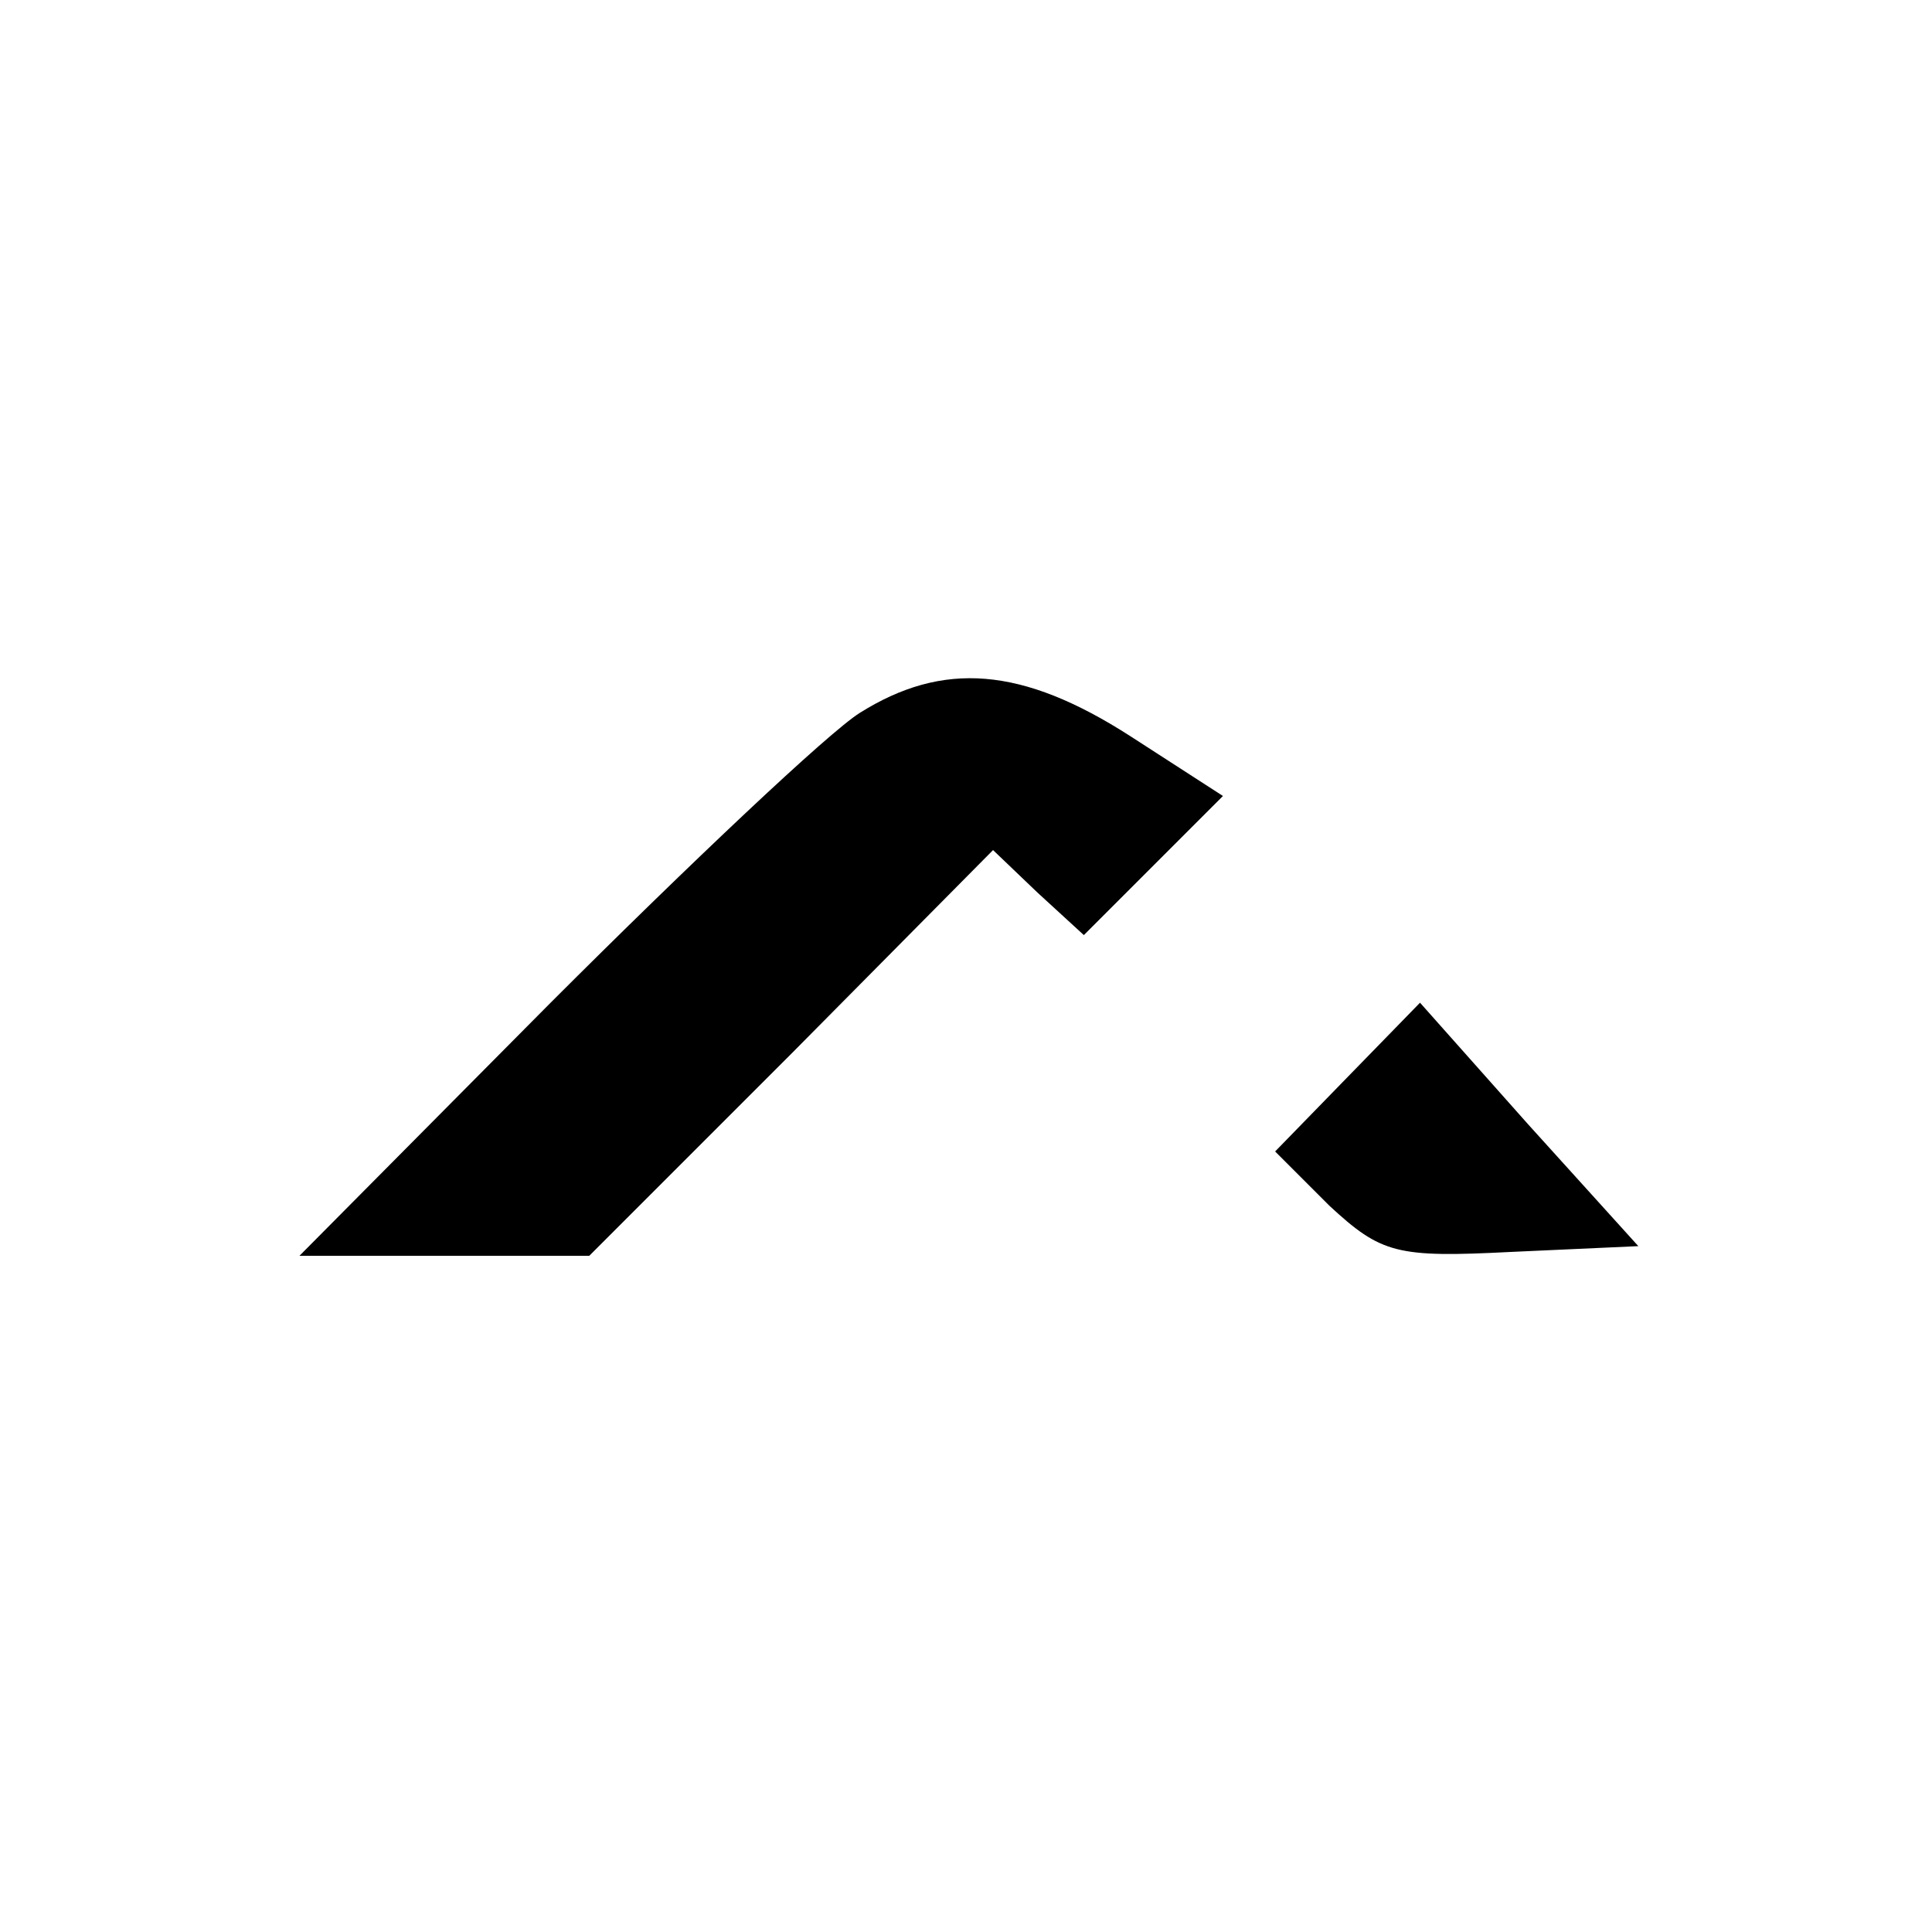
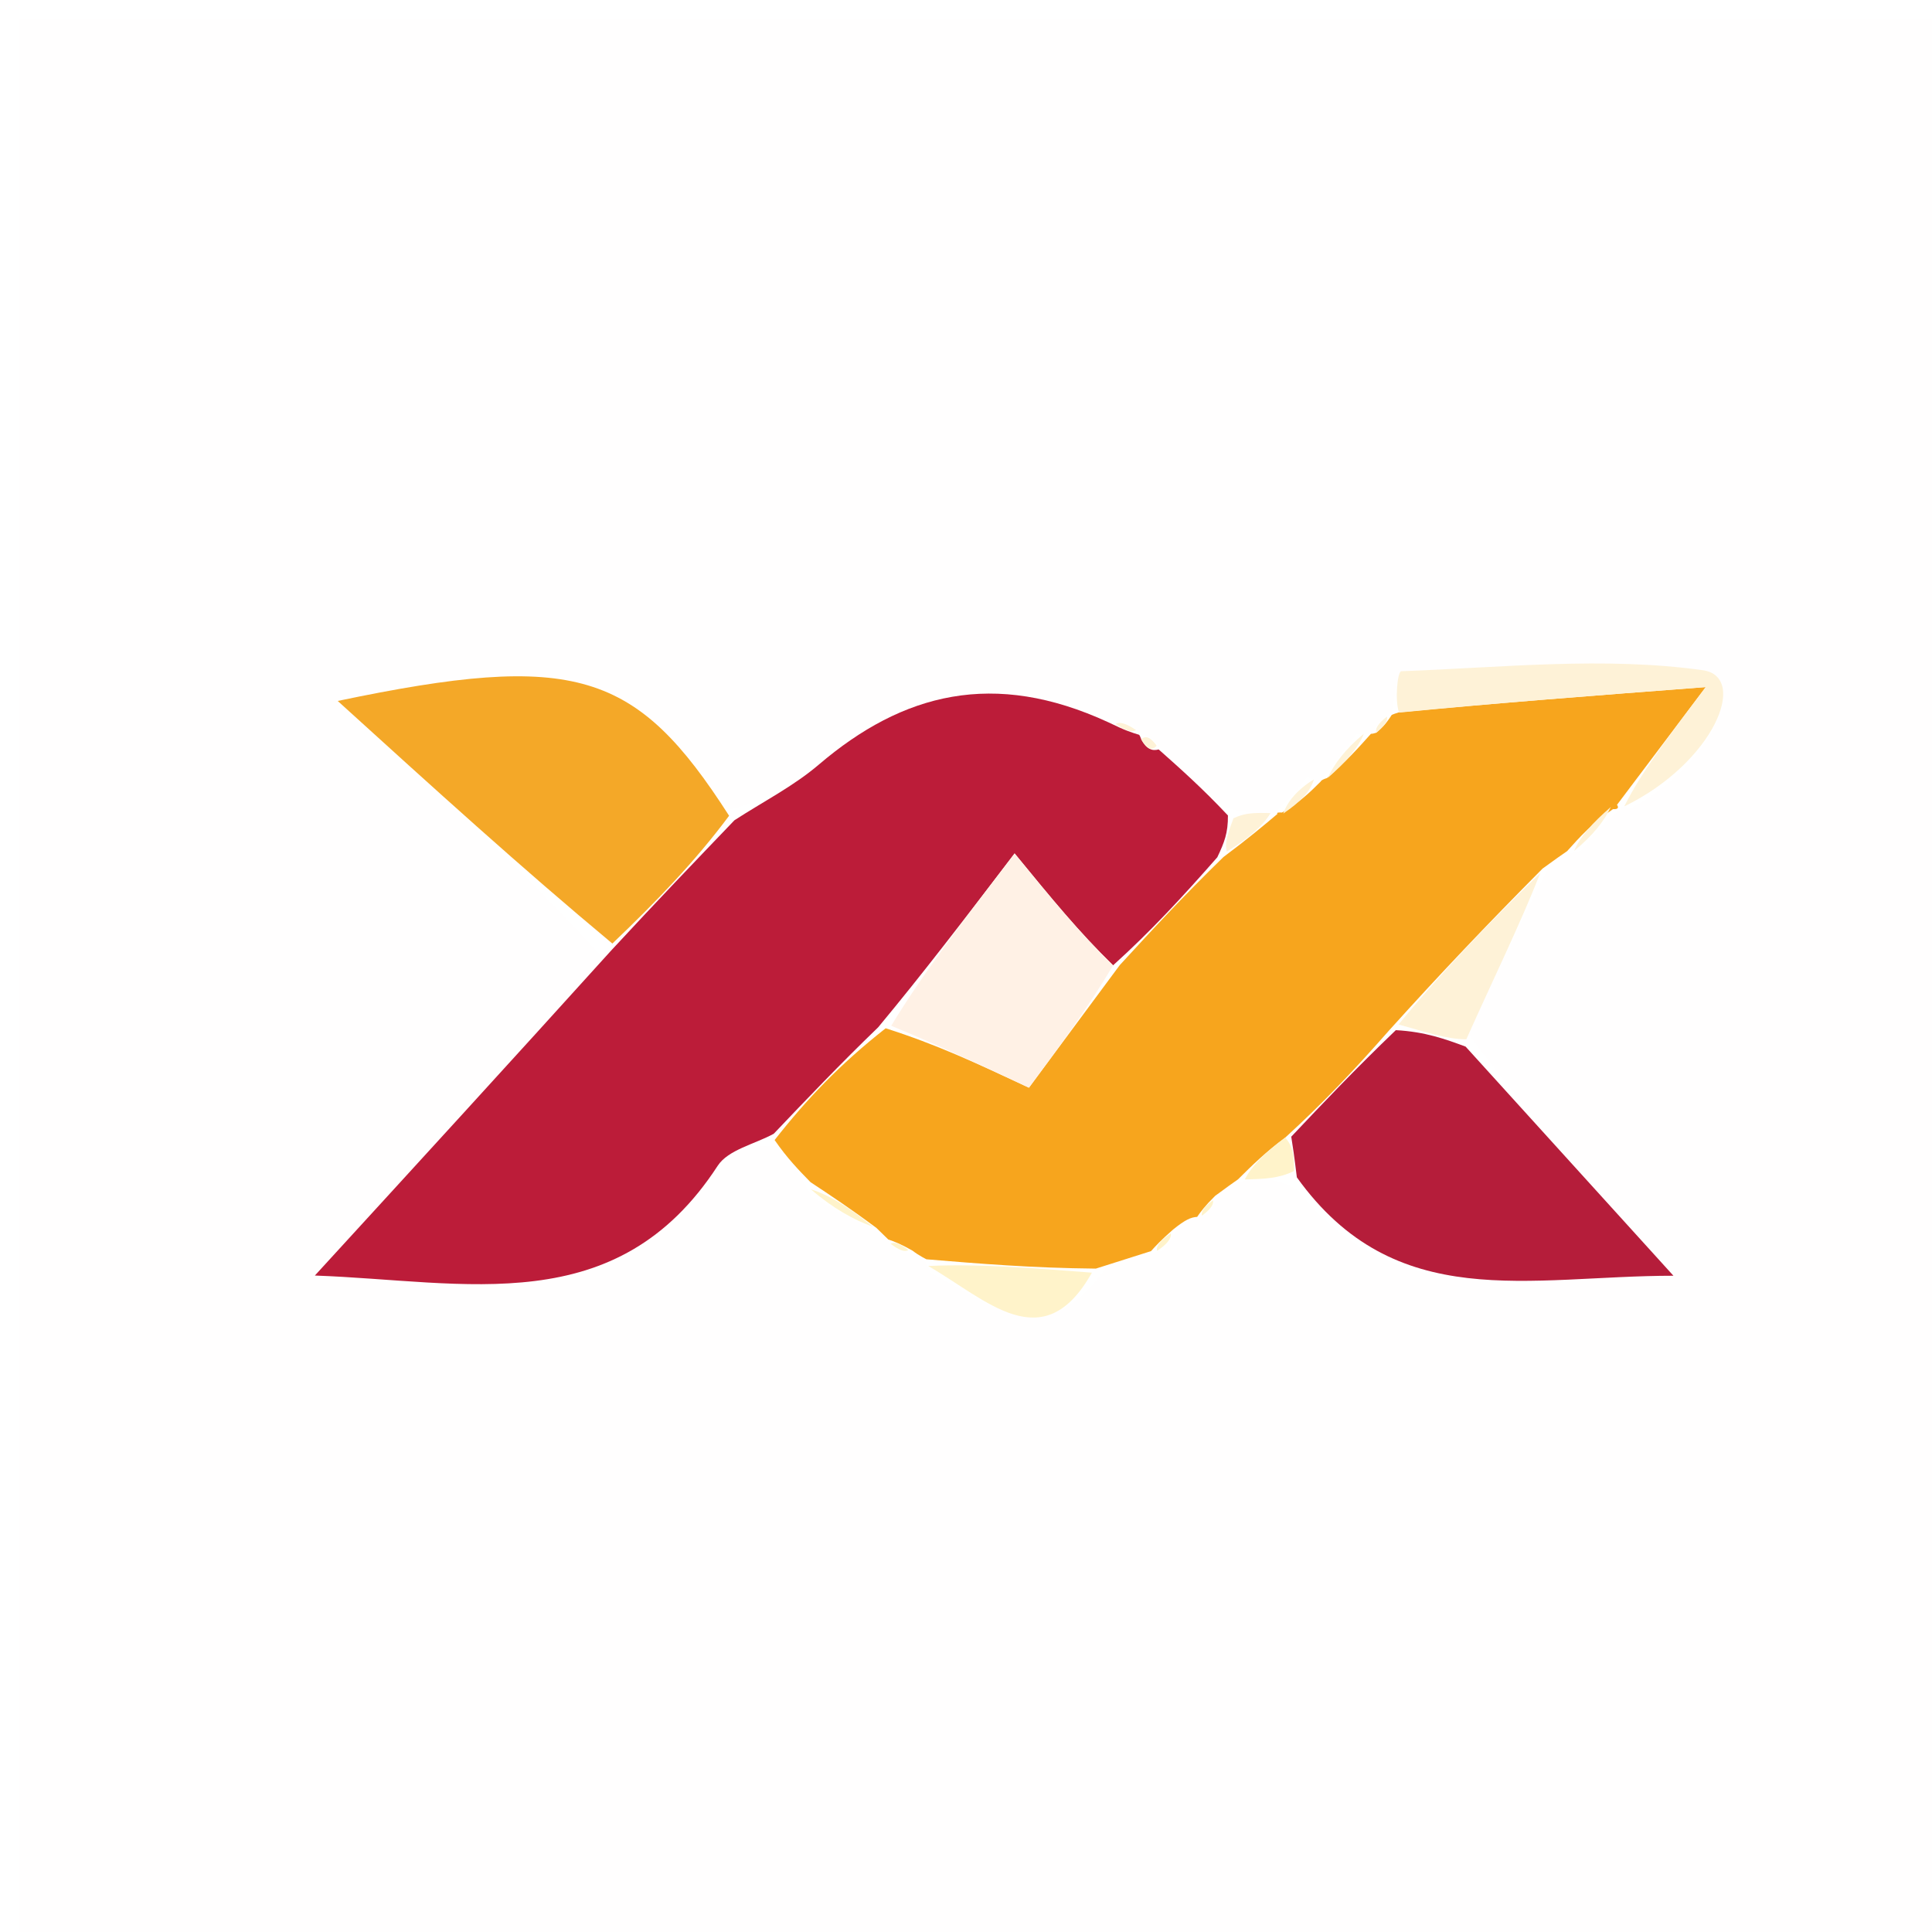
- <svg xmlns="http://www.w3.org/2000/svg" version="1.0" width="100pt" height="100pt" viewBox="0 0 100 100" preserveAspectRatio="xMidYMid meet">
-   <g transform="translate(0,100) scale(0.1,-0.1)" fill="#000000" stroke="none">
-     <path d="M445 631 c-16 -10 -88 -78 -160 -150 l-130 -131 75 0 75 0 105 105 104 105 23 -22 24 -22 36 36 36 36 -48 31 c-56 36 -97 39 -140 12z" />
-     <path d="M697 442 l-37 -38 28 -28 c27 -25 35 -27 94 -24 l66 3 -57 63 -56 63 -38 -39z" />
-   </g>
+ <svg xmlns="http://www.w3.org/2000/svg" version="1.1" id="Layer_1" x="0px" y="0px" width="100%" viewBox="0 0 100 100" enable-background="new 0 0 100 100" xml:space="preserve">
+   <path fill="#FFFEFE" opacity="1" stroke="none" d=" M58,101   C38.667,101 19.833,101 1,101   C1,67.667 1,34.333 1,1   C34.333,1 67.667,1 101,1   C101,34.333 101,67.667 101,101   C86.833,101 72.667,101 58,101  M58.648,37.546   C58.296,37.442 57.945,37.339 56.832,37.056   C51.447,34.655 46.73,35.866 42.378,39.579   C41.062,40.701 39.476,41.507 37.461,41.99   C32.92,34.714 29.789,33.705 17.48,36.281   C22.502,40.843 26.954,44.888 31.278,49.663   C26.386,55.005 21.494,60.347 16.297,66.022   C24.093,66.295 31.912,68.397 37.148,60.34   C37.688,59.51 39.062,59.222 40.14,59.332   C40.744,59.951 41.348,60.57 41.998,61.934   C43.116,62.548 44.233,63.161 45.706,63.895   C45.706,63.895 45.976,64.155 46.218,64.595   C46.523,64.707 46.829,64.819 47.563,64.992   C47.563,64.992 47.954,65.181 48.136,65.876   C51.068,67.268 53.998,70.365 57.347,65.47   C58.09,65.232 58.833,64.995 60.2,64.727   C60.424,64.4 60.648,64.073 61.118,63.349   C61.357,63.127 61.639,63.006 62.454,62.868   C62.646,62.604 62.839,62.34 63.257,61.62   C63.531,61.428 63.805,61.236 64.782,61.051   C65.486,61.022 66.189,60.994 67.189,61.616   C72.228,68.048 79.119,66.034 86.617,66.032   C82.623,61.628 79.241,57.9 75.935,53.415   C77.304,50.64 78.673,47.864 80.278,44.631   C80.557,44.438 80.835,44.246 81.838,44.032   C82.446,43.25 83.054,42.469 83.895,41.907   C83.895,41.907 83.695,41.658 84.447,41.822   C88.71,39.478 90.537,35.027 88.134,34.69   C83.03,33.974 77.74,34.553 72.531,34.743   C72.333,34.75 72.188,36.231 72,36.999   C72,36.999 72.028,37.016 71.548,37.161   C71.361,37.427 71.173,37.692 71.002,38   C71.002,38 70.962,37.979 70.22,37.982   C69.629,38.775 69.038,39.568 68.366,40.371   C68.366,40.371 68.359,40.452 67.662,40.229   C67.146,40.867 66.629,41.505 65.989,42.038   C65.989,42.038 66.128,42.122 65.396,42.05   C64.907,42.062 64.419,42.075 63.355,41.793   C62.228,40.793 61.1,39.792 59.765,38.401   C59.557,38.163 59.296,38.046 58.982,38.014   C58.982,38.014 58.949,38.029 58.648,37.546  z" />
+   <path fill="#BC1C39" opacity="1" stroke="none" d=" M38.014,42.457   C39.476,41.507 41.062,40.701 42.378,39.579   C46.73,35.866 51.447,34.655 57.362,37.383   C58.244,37.816 58.596,37.923 58.949,38.029   C58.949,38.029 58.982,38.014 59.064,38.25   C59.35,38.782 59.625,38.884 59.973,38.791   C61.1,39.792 62.228,40.793 63.557,42.208   C63.566,43.113 63.373,43.602 63.007,44.373   C61.209,46.42 59.584,48.187 57.613,49.965   C55.859,48.257 54.452,46.538 52.516,44.173   C49.836,47.682 47.788,50.362 45.455,53.172   C43.463,55.095 41.756,56.889 40.049,58.683   C39.062,59.222 37.688,59.51 37.148,60.34   C31.912,68.397 24.093,66.295 16.297,66.022   C21.494,60.347 26.386,55.005 31.631,49.202   C33.995,46.647 36.005,44.552 38.014,42.457  z" />
+   <path fill="#F7A51D" opacity="1" stroke="none" d=" M40.094,59.008   C41.756,56.889 43.463,55.095 45.843,53.223   C48.494,54.071 50.472,54.996 53.258,56.299   C54.662,54.405 56.311,52.179 57.96,49.953   C59.584,48.187 61.209,46.42 63.326,44.359   C64.588,43.417 65.358,42.77 66.128,42.122   C66.128,42.122 65.989,42.038 66.359,42.056   C67.272,41.534 67.816,40.993 68.359,40.452   C68.359,40.452 68.366,40.371 68.684,40.272   C69.656,39.441 70.309,38.71 70.962,37.979   C70.962,37.979 71.002,38 71.244,37.923   C71.667,37.569 71.847,37.293 72.028,37.016   C72.028,37.016 72,36.999 72.403,36.871   C77.573,36.379 82.34,36.016 88.288,35.564   C86.171,38.373 84.933,40.015 83.695,41.658   C83.695,41.658 83.895,41.907 83.491,41.88   C82.429,42.587 81.772,43.32 81.114,44.054   C80.835,44.246 80.557,44.438 79.843,44.958   C76.953,47.868 74.498,50.452 71.903,53.33   C70.12,55.361 68.478,57.098 66.522,58.883   C65.499,59.636 64.789,60.34 64.079,61.044   C63.805,61.236 63.531,61.428 62.895,61.898   C62.343,62.446 62.154,62.715 61.964,62.985   C61.639,63.006 61.357,63.127 60.724,63.636   C60.078,64.202 59.827,64.48 59.576,64.758   C58.833,64.995 58.09,65.232 56.72,65.663   C53.38,65.631 50.667,65.406 47.954,65.181   C47.954,65.181 47.563,64.992 47.232,64.734   C46.592,64.369 46.284,64.262 45.976,64.155   C45.976,64.155 45.706,63.895 45.367,63.56   C44.003,62.546 42.977,61.867 41.952,61.188   C41.348,60.57 40.744,59.951 40.094,59.008  z" />
+   <path fill="#F4A828" opacity="1" stroke="none" d=" M37.738,42.223   C36.005,44.552 33.995,46.647 31.696,48.838   C26.954,44.888 22.502,40.843 17.48,36.281   C29.789,33.705 32.92,34.714 37.738,42.223  z" />
+   <path fill="#B51D3A" opacity="1" stroke="none" d=" M66.835,58.835   C68.478,57.098 70.12,55.361 72.247,53.321   C73.773,53.403 74.816,53.787 75.859,54.172   C79.241,57.9 82.623,61.628 86.617,66.032   C79.119,66.034 72.228,68.048 67.125,60.939   C66.986,59.786 66.91,59.311 66.835,58.835  z" />
+   <path fill="#FEF2D7" opacity="1" stroke="none" d=" M84.071,41.74   C84.933,40.015 86.171,38.373 88.288,35.564   C82.34,36.016 77.573,36.379 72.412,36.883   C72.188,36.231 72.333,34.75 72.531,34.743   C77.74,34.553 83.03,33.974 88.134,34.69   C90.537,35.027 88.71,39.478 84.071,41.74  z" />
+   <path fill="#FEF2D7" opacity="1" stroke="none" d=" M75.897,53.794   C74.816,53.787 73.773,53.403 72.387,53.027   C74.498,50.452 76.953,47.868 79.725,45.187   C78.673,47.864 77.304,50.64 75.897,53.794  z" />
+   <path fill="#FFF3CA" opacity="1" stroke="none" d=" M48.045,65.528   C50.667,65.406 53.38,65.631 56.516,65.872   C53.998,70.365 51.068,67.268 48.045,65.528  z" />
+   <path fill="#FFF3CA" opacity="1" stroke="none" d=" M41.975,61.561   C42.977,61.867 44.003,62.546 45.19,63.5   C44.233,63.161 43.116,62.548 41.975,61.561  z" />
+   <path fill="#FEF2D7" opacity="1" stroke="none" d=" M81.476,44.043   C81.772,43.32 82.429,42.587 83.375,41.77   C83.054,42.469 82.446,43.25 81.476,44.043  z" />
+   <path fill="#FEF2D7" opacity="1" stroke="none" d=" M70.591,37.98   C70.309,38.71 69.656,39.441 68.725,40.266   C69.038,39.568 69.629,38.775 70.591,37.98  z" />
+   <path fill="#FFF3CA" opacity="1" stroke="none" d=" M66.522,58.883   C66.91,59.311 66.986,59.786 66.977,60.614   C66.189,60.994 65.486,61.022 64.43,61.048   C64.789,60.34 65.499,59.636 66.522,58.883  z" />
+   <path fill="#FEF2D7" opacity="1" stroke="none" d=" M65.762,42.086   C65.358,42.77 64.588,43.417 63.499,44.078   C63.373,43.602 63.566,43.113 63.844,42.355   C64.419,42.075 64.907,42.062 65.762,42.086  z" />
+   <path fill="#FEF2D7" opacity="1" stroke="none" d=" M68.01,40.341   C67.816,40.993 67.272,41.534 66.421,42.109   C66.629,41.505 67.146,40.867 68.01,40.341  z" />
+   <path fill="#FEF2D7" opacity="1" stroke="none" d=" M59.869,38.596   C59.625,38.884 59.35,38.782 59.063,38.268   C59.296,38.046 59.557,38.163 59.869,38.596  z" />
+   <path fill="#FEF2D7" opacity="1" stroke="none" d=" M71.788,37.088   C71.847,37.293 71.667,37.569 71.235,37.902   C71.173,37.692 71.361,37.427 71.788,37.088  z" />
+   <path fill="#FFF3CA" opacity="1" stroke="none" d=" M62.209,62.926   C62.154,62.715 62.343,62.446 62.782,62.126   C62.839,62.34 62.646,62.604 62.209,62.926  z" />
+   <path fill="#FFF3CA" opacity="1" stroke="none" d=" M46.097,64.375   C46.284,64.262 46.592,64.369 47.018,64.703   C46.829,64.819 46.523,64.707 46.097,64.375  z" />
+   <path fill="#FFF3CA" opacity="1" stroke="none" d=" M59.888,64.743   C59.827,64.48 60.078,64.202 60.601,63.835   C60.648,64.073 60.424,64.4 59.888,64.743  z" />
+   <path fill="#FEF2D7" opacity="1" stroke="none" d=" M58.798,37.787   C58.596,37.923 58.244,37.816 57.742,37.472   C57.945,37.339 58.296,37.442 58.798,37.787  z" />
+   <path fill="#FFF1E5" opacity="1" stroke="none" d=" M57.613,49.965   C56.311,52.179 54.662,54.405 53.258,56.299   C50.472,54.996 48.494,54.071 46.128,53.094   C47.788,50.362 49.836,47.682 52.516,44.173   C54.452,46.538 55.859,48.257 57.613,49.965  z" />
</svg>
